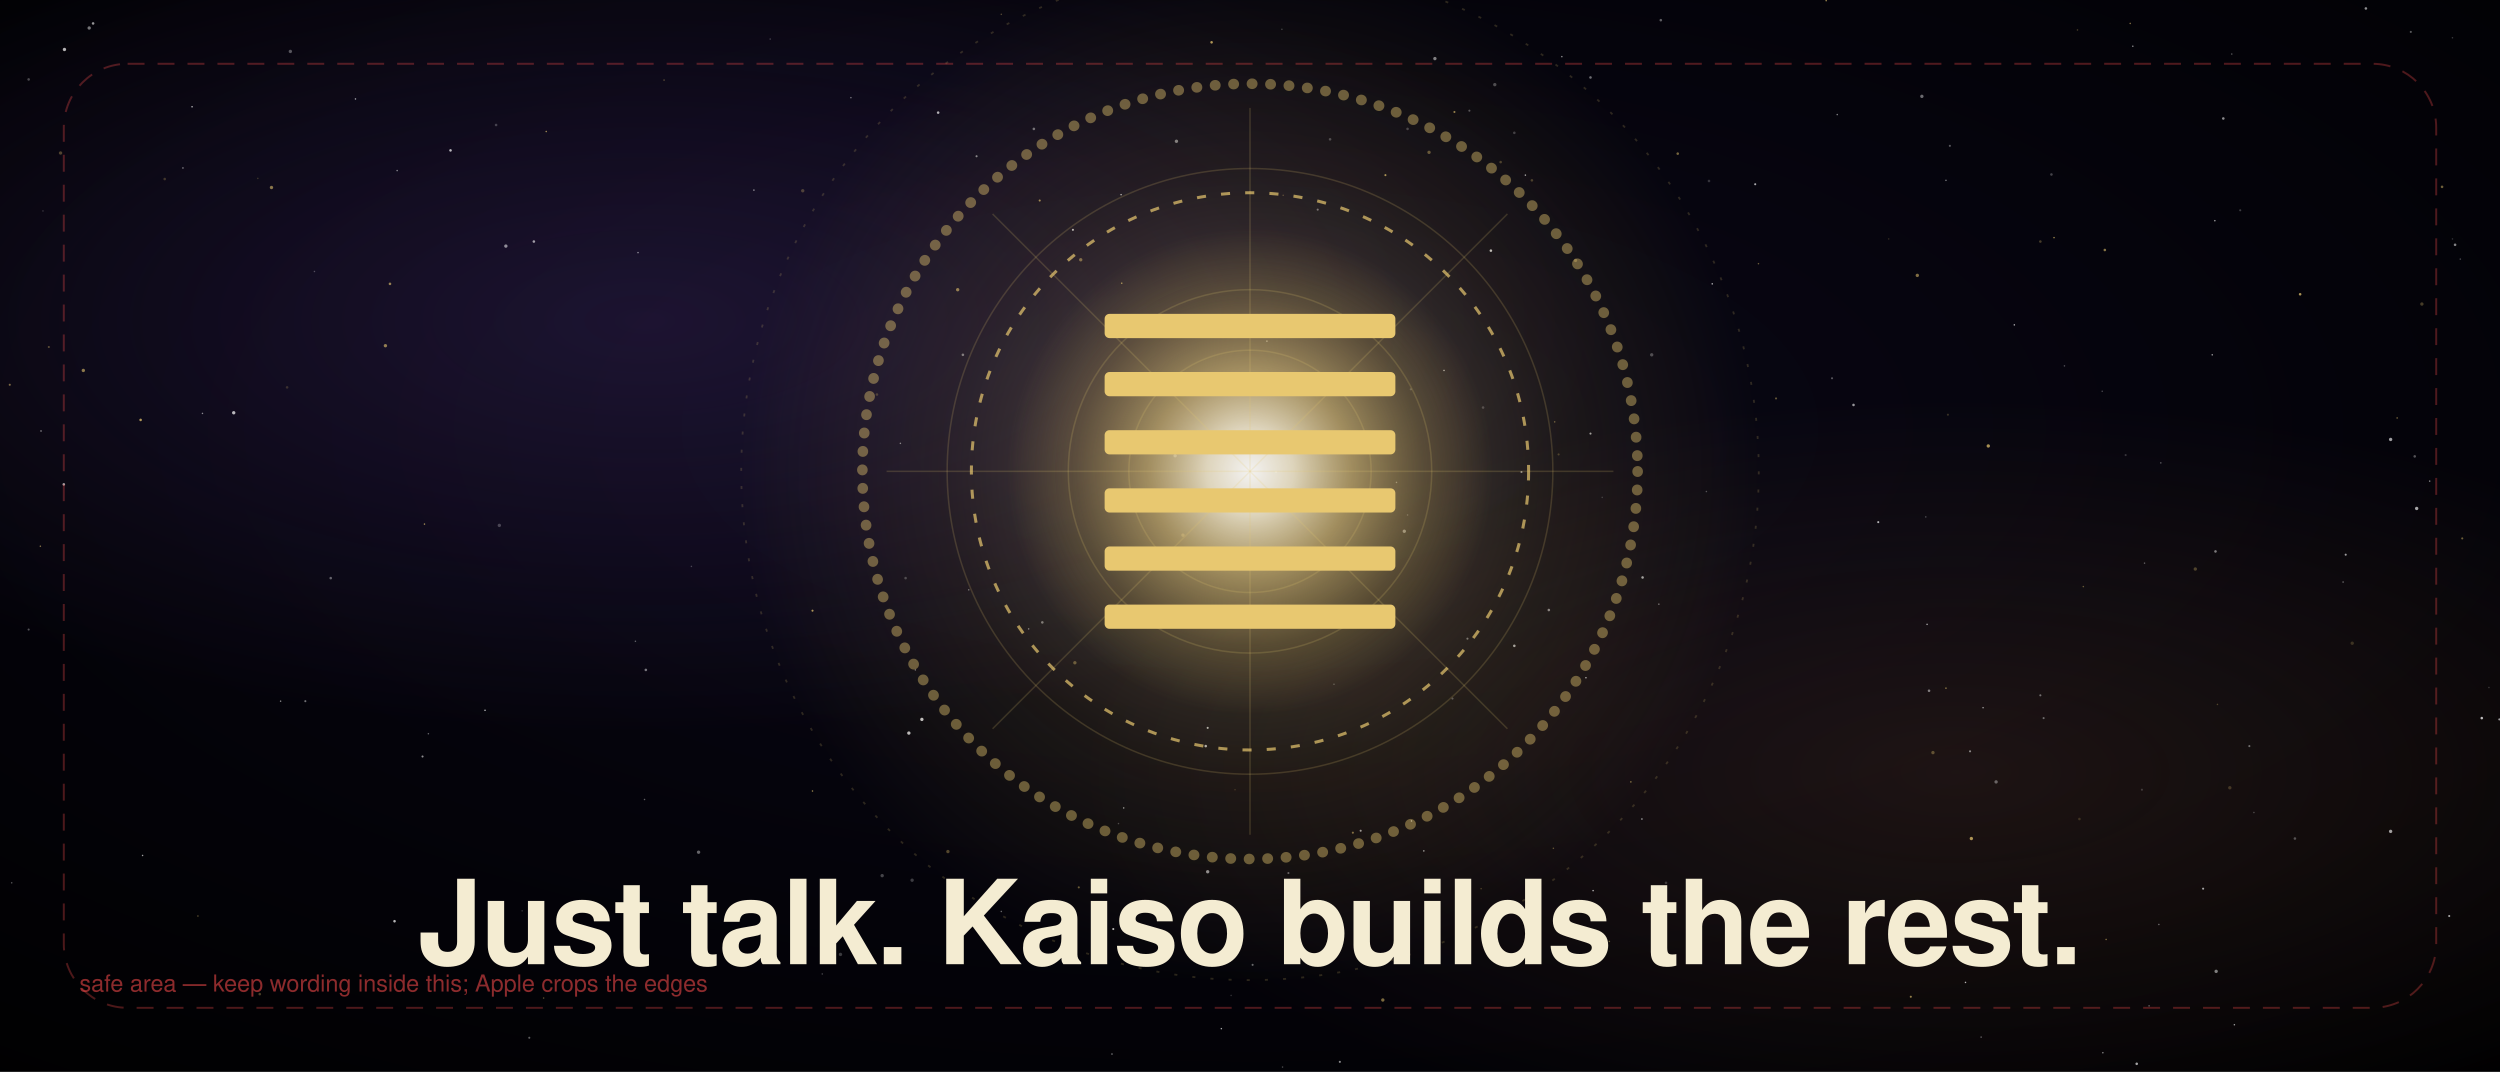
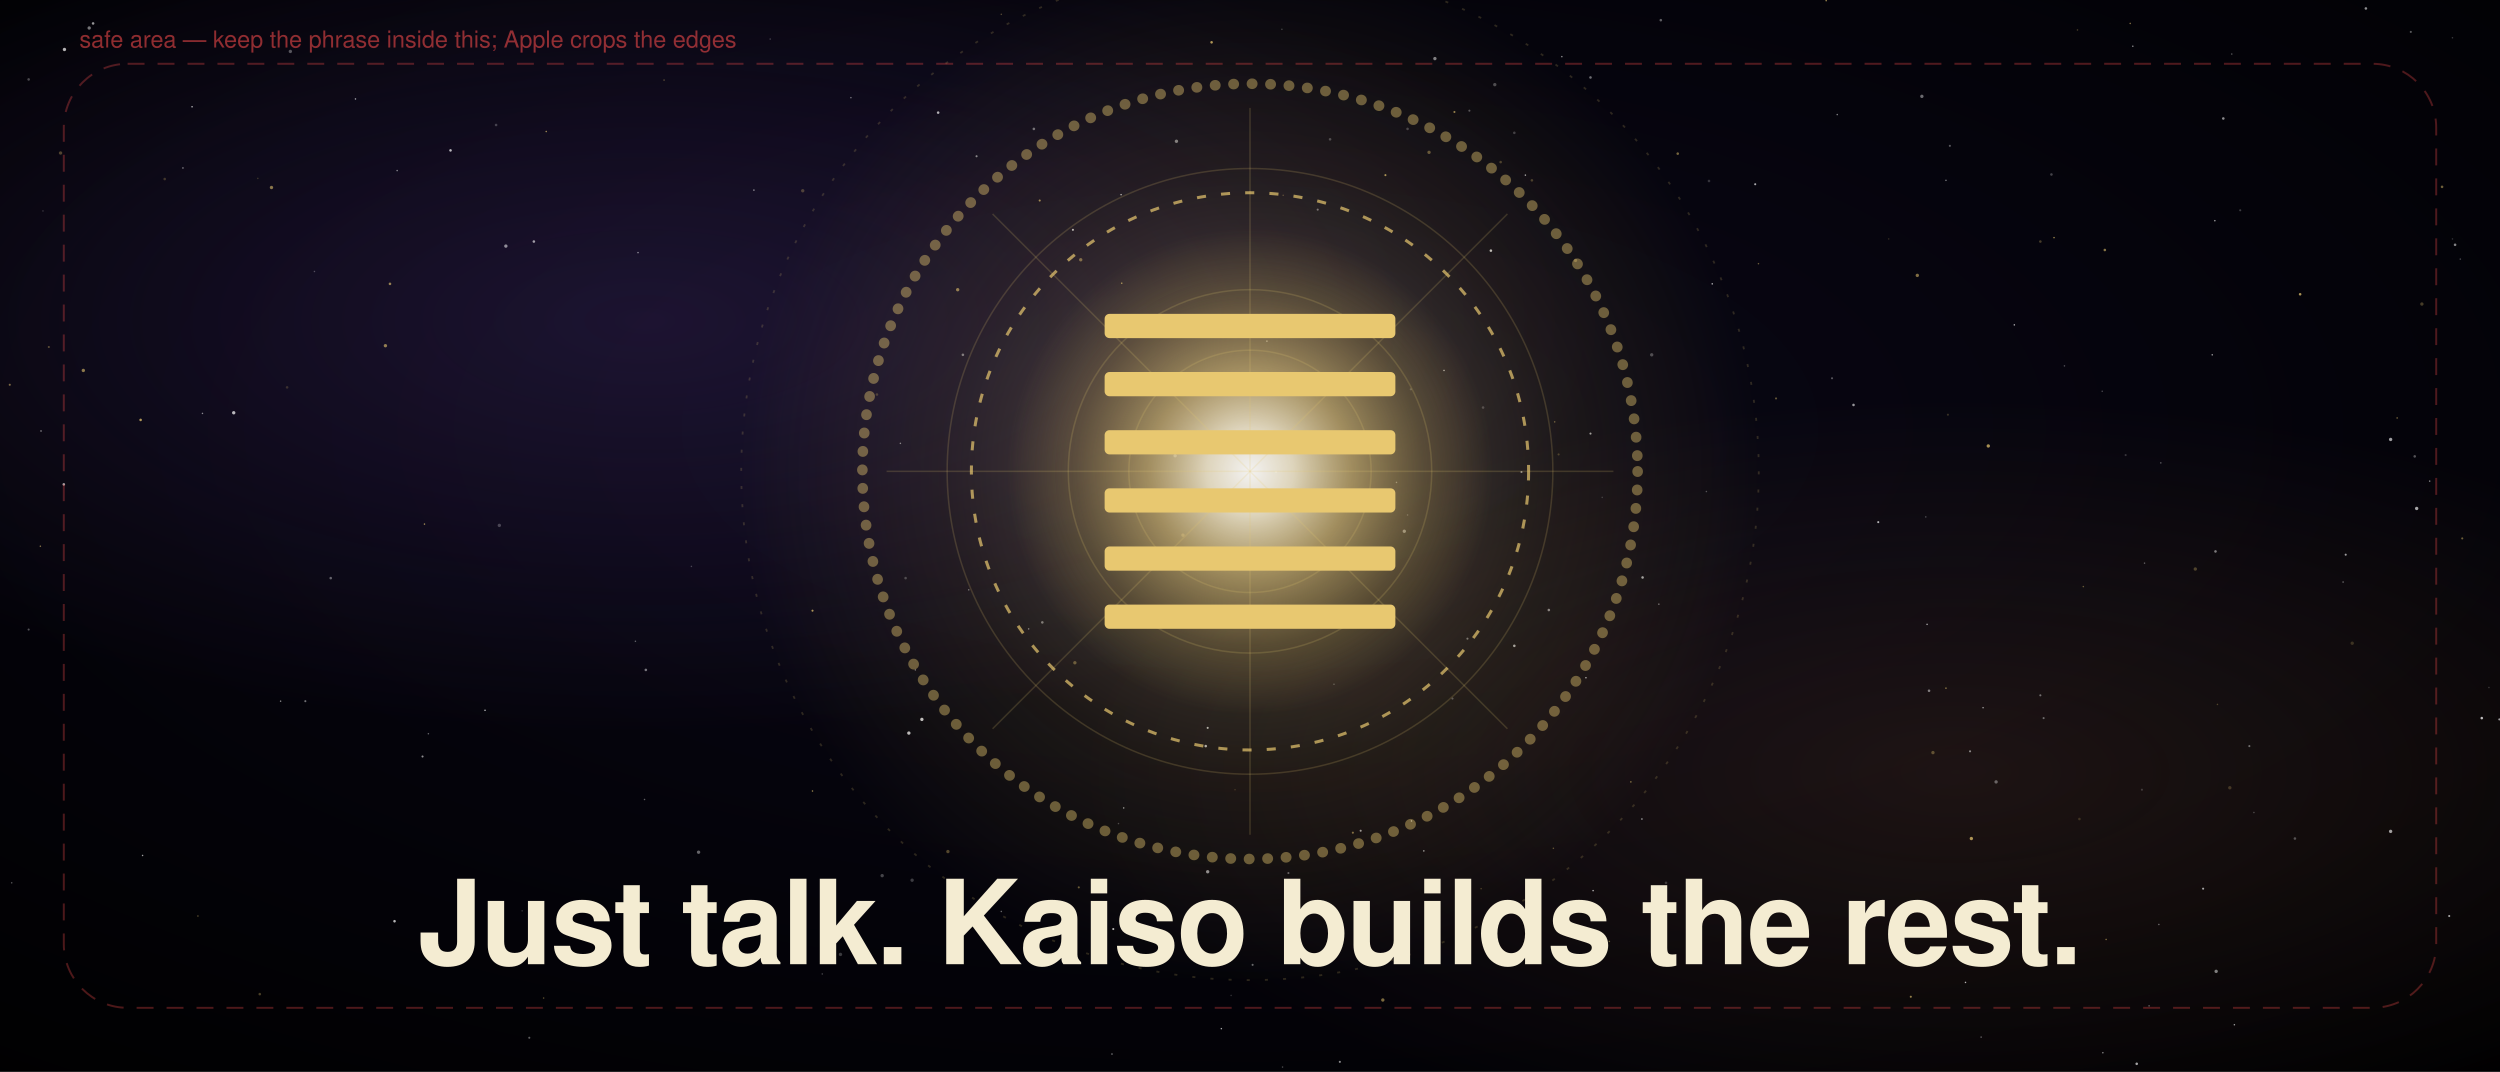
<svg xmlns="http://www.w3.org/2000/svg" width="3840" height="1646" viewBox="0 0 3840 1646">
  <defs>
    <radialGradient id="void" cx="0.5" cy="0.4" r="0.82">
      <stop offset="0%" stop-color="#0a0817" />
      <stop offset="55%" stop-color="#04030a" />
      <stop offset="100%" stop-color="#000000" />
    </radialGradient>
    <radialGradient id="neb1" cx="0.26" cy="0.3" r="0.55">
      <stop offset="0%" stop-color="#4b3278" stop-opacity="0.32" />
      <stop offset="70%" stop-color="#4b3278" stop-opacity="0" />
    </radialGradient>
    <radialGradient id="neb2" cx="0.78" cy="0.72" r="0.5">
      <stop offset="0%" stop-color="#785032" stop-opacity="0.22" />
      <stop offset="70%" stop-color="#785032" stop-opacity="0" />
    </radialGradient>
    <radialGradient id="pinealCore" cx="50%" cy="50%" r="50%">
      <stop offset="0%" stop-color="#ffffff" stop-opacity="0.92" />
      <stop offset="18%" stop-color="#fff5d6" stop-opacity="0.80" />
      <stop offset="42%" stop-color="#f1d27a" stop-opacity="0.52" />
      <stop offset="72%" stop-color="#c8a84e" stop-opacity="0.22" />
      <stop offset="100%" stop-color="#c8a84e" stop-opacity="0" />
    </radialGradient>
    <radialGradient id="pinealHalo" cx="50%" cy="50%" r="50%">
      <stop offset="0%" stop-color="#fff5d6" stop-opacity="0.34" />
      <stop offset="60%" stop-color="#c8a84e" stop-opacity="0.11" />
      <stop offset="100%" stop-color="#c8a84e" stop-opacity="0" />
    </radialGradient>
  </defs>
  <rect width="3840" height="1646" fill="#000000" />
  <rect width="3840" height="1646" fill="url(#void)" />
  <rect width="3840" height="1646" fill="url(#neb1)" />
  <rect width="3840" height="1646" fill="url(#neb2)" />
  <g id="stars">
    <circle cx="1852" cy="1146" r="2.0" fill="#ffffff" opacity="0.67" />
    <circle cx="777" cy="378" r="2.6" fill="#ffffff" opacity="0.53" />
    <circle cx="762" cy="192" r="2.0" fill="#ffffff" opacity="0.23" />
    <circle cx="3316" cy="1420" r="1.2" fill="#ffffff" opacity="0.41" />
    <circle cx="1855" cy="1339" r="2.6" fill="#ffffff" opacity="0.54" />
    <circle cx="3406" cy="1082" r="1.2" fill="#e8c870" opacity="0.29" />
    <circle cx="990" cy="1228" r="1.2" fill="#ffffff" opacity="0.37" />
    <circle cx="2420" cy="400" r="2.6" fill="#e8c870" opacity="0.35" />
    <circle cx="18" cy="1356" r="1.2" fill="#ffffff" opacity="0.34" />
    <circle cx="2257" cy="170" r="1.6" fill="#ffffff" opacity="0.31" />
    <circle cx="1183" cy="60" r="1.2" fill="#ffffff" opacity="0.24" />
    <circle cx="441" cy="595" r="2.0" fill="#e8c870" opacity="0.19" />
    <circle cx="2805" cy="1" r="1.2" fill="#e8c870" opacity="0.7" />
    <circle cx="1925" cy="768" r="2.0" fill="#ffffff" opacity="0.5" />
    <circle cx="813" cy="1594" r="1.6" fill="#ffffff" opacity="0.36" />
    <circle cx="62" cy="839" r="1.2" fill="#e8c870" opacity="0.58" />
    <circle cx="44" cy="122" r="2.0" fill="#ffffff" opacity="0.28" />
    <circle cx="2290" cy="385" r="2.0" fill="#ffffff" opacity="0.74" />
    <circle cx="3151" cy="268" r="2.0" fill="#ffffff" opacity="0.25" />
    <circle cx="1723" cy="435" r="1.2" fill="#e8c870" opacity="0.73" />
    <circle cx="3290" cy="1213" r="1.6" fill="#ffffff" opacity="0.19" />
    <circle cx="767" cy="807" r="2.6" fill="#ffffff" opacity="0.24" />
    <circle cx="599" cy="436" r="2.0" fill="#e8c870" opacity="0.62" />
    <circle cx="1347" cy="606" r="2.0" fill="#e8c870" opacity="0.23" />
    <circle cx="2386" cy="1303" r="1.2" fill="#e8c870" opacity="0.39" />
    <circle cx="2548" cy="928" r="1.2" fill="#ffffff" opacity="0.46" />
    <circle cx="2353" cy="277" r="2.0" fill="#e8c870" opacity="0.27" />
    <circle cx="3720" cy="467" r="2.6" fill="#e8c870" opacity="0.29" />
    <circle cx="3028" cy="1288" r="2.6" fill="#e8c870" opacity="0.72" />
    <circle cx="3613" cy="988" r="2.6" fill="#e8c870" opacity="0.21" />
    <circle cx="446" cy="79" r="2.6" fill="#ffffff" opacity="0.32" />
    <circle cx="2885" cy="802" r="1.6" fill="#ffffff" opacity="0.7" />
    <circle cx="2011" cy="600" r="2.6" fill="#e8c870" opacity="0.59" />
    <circle cx="281" cy="258" r="1.2" fill="#ffffff" opacity="0.55" />
    <circle cx="2522" cy="1258" r="1.2" fill="#ffffff" opacity="0.7" />
    <circle cx="835" cy="1533" r="1.2" fill="#e8c870" opacity="0.41" />
    <circle cx="1020" cy="123" r="1.2" fill="#e8c870" opacity="0.39" />
    <circle cx="2343" cy="269" r="1.2" fill="#ffffff" opacity="0.69" />
    <circle cx="1355" cy="1345" r="2.6" fill="#ffffff" opacity="0.26" />
    <circle cx="143" cy="36" r="2.0" fill="#ffffff" opacity="0.58" />
    <circle cx="137" cy="43" r="2.6" fill="#ffffff" opacity="0.45" />
    <circle cx="2992" cy="637" r="1.6" fill="#e8c870" opacity="0.22" />
    <circle cx="1855" cy="1118" r="1.6" fill="#ffffff" opacity="0.69" />
    <circle cx="3019" cy="1509" r="1.2" fill="#ffffff" opacity="0.7" />
    <circle cx="1441" cy="173" r="2.0" fill="#ffffff" opacity="0.68" />
    <circle cx="1708" cy="1619" r="1.2" fill="#ffffff" opacity="0.51" />
    <circle cx="2559" cy="1356" r="2.0" fill="#ffffff" opacity="0.19" />
    <circle cx="295" cy="164" r="1.2" fill="#ffffff" opacity="0.75" />
    <circle cx="3603" cy="852" r="1.6" fill="#ffffff" opacity="0.6" />
    <circle cx="2379" cy="937" r="2.0" fill="#ffffff" opacity="0.49" />
    <circle cx="2124" cy="1536" r="2.6" fill="#e8c870" opacity="0.52" />
    <circle cx="1969" cy="45" r="1.2" fill="#ffffff" opacity="0.24" />
    <circle cx="3194" cy="1258" r="2.0" fill="#e8c870" opacity="0.19" />
    <circle cx="1233" cy="293" r="2.6" fill="#e8c870" opacity="0.28" />
    <circle cx="3709" cy="701" r="2.0" fill="#ffffff" opacity="0.32" />
    <circle cx="1657" cy="1363" r="1.6" fill="#e8c870" opacity="0.43" />
    <circle cx="3301" cy="1545" r="1.2" fill="#ffffff" opacity="0.4" />
    <circle cx="2388" cy="648" r="1.2" fill="#e8c870" opacity="0.46" />
    <circle cx="3428" cy="83" r="1.2" fill="#ffffff" opacity="0.34" />
    <circle cx="692" cy="231" r="2.0" fill="#ffffff" opacity="0.71" />
    <circle cx="3403" cy="847" r="2.0" fill="#ffffff" opacity="0.46" />
    <circle cx="1291" cy="1466" r="2.6" fill="#ffffff" opacity="0.22" />
    <circle cx="128" cy="569" r="2.6" fill="#e8c870" opacity="0.58" />
    <circle cx="2337" cy="725" r="1.6" fill="#ffffff" opacity="0.5" />
    <circle cx="2625" cy="278" r="2.0" fill="#ffffff" opacity="0.19" />
    <circle cx="3398" cy="545" r="1.2" fill="#ffffff" opacity="0.63" />
    <circle cx="2577" cy="236" r="2.0" fill="#e8c870" opacity="0.49" />
    <circle cx="2621" cy="755" r="1.2" fill="#ffffff" opacity="0.29" />
    <circle cx="1946" cy="524" r="1.2" fill="#ffffff" opacity="0.61" />
    <circle cx="2190" cy="1462" r="1.2" fill="#e8c870" opacity="0.34" />
    <circle cx="1416" cy="1105" r="2.6" fill="#ffffff" opacity="0.75" />
    <circle cx="652" cy="805" r="1.2" fill="#e8c870" opacity="0.71" />
    <circle cx="2958" cy="794" r="1.2" fill="#ffffff" opacity="0.29" />
    <circle cx="3634" cy="13" r="2.0" fill="#ffffff" opacity="0.55" />
    <circle cx="2058" cy="1631" r="1.6" fill="#ffffff" opacity="0.55" />
    <circle cx="839" cy="202" r="1.2" fill="#e8c870" opacity="0.69" />
    <circle cx="359" cy="634" r="2.6" fill="#ffffff" opacity="0.71" />
    <circle cx="1072" cy="1471" r="1.2" fill="#ffffff" opacity="0.23" />
    <circle cx="1805" cy="700" r="2.6" fill="#ffffff" opacity="0.34" />
    <circle cx="3767" cy="58" r="1.2" fill="#ffffff" opacity="0.22" />
    <circle cx="3276" cy="71" r="1.2" fill="#ffffff" opacity="0.57" />
    <circle cx="3751" cy="287" r="2.0" fill="#e8c870" opacity="0.47" />
    <circle cx="2963" cy="1061" r="2.0" fill="#ffffff" opacity="0.46" />
    <circle cx="2822" cy="176" r="1.2" fill="#ffffff" opacity="0.5" />
    <circle cx="3404" cy="1492" r="2.6" fill="#ffffff" opacity="0.48" />
    <circle cx="3455" cy="1146" r="1.6" fill="#ffffff" opacity="0.4" />
    <circle cx="3462" cy="1248" r="1.2" fill="#ffffff" opacity="0.26" />
    <circle cx="2231" cy="1073" r="1.6" fill="#ffffff" opacity="0.29" />
    <circle cx="2195" cy="234" r="2.6" fill="#e8c870" opacity="0.39" />
    <circle cx="2204" cy="90" r="2.6" fill="#ffffff" opacity="0.49" />
    <circle cx="2305" cy="249" r="2.0" fill="#e8c870" opacity="0.28" />
    <circle cx="3812" cy="1103" r="2.0" fill="#ffffff" opacity="0.73" />
    <circle cx="3782" cy="827" r="1.6" fill="#e8c870" opacity="0.46" />
    <circle cx="1391" cy="888" r="2.0" fill="#ffffff" opacity="0.24" />
    <circle cx="1718" cy="1265" r="1.2" fill="#ffffff" opacity="0.25" />
    <circle cx="3191" cy="46" r="1.2" fill="#e8c870" opacity="0.31" />
    <circle cx="2814" cy="581" r="1.6" fill="#ffffff" opacity="0.32" />
    <circle cx="2043" cy="214" r="2.0" fill="#ffffff" opacity="0.25" />
    <circle cx="2090" cy="1276" r="1.6" fill="#ffffff" opacity="0.58" />
    <circle cx="3599" cy="894" r="1.2" fill="#ffffff" opacity="0.42" />
    <circle cx="2168" cy="1261" r="1.2" fill="#ffffff" opacity="0.67" />
    <circle cx="2187" cy="1307" r="1.2" fill="#ffffff" opacity="0.67" />
    <circle cx="2505" cy="1201" r="1.2" fill="#e8c870" opacity="0.6" />
    <circle cx="3319" cy="711" r="1.2" fill="#ffffff" opacity="0.36" />
    <circle cx="3779" cy="398" r="1.2" fill="#ffffff" opacity="0.29" />
    <circle cx="396" cy="274" r="1.2" fill="#e8c870" opacity="0.23" />
    <circle cx="1588" cy="198" r="2.0" fill="#ffffff" opacity="0.42" />
    <circle cx="3235" cy="1443" r="1.2" fill="#e8c870" opacity="0.54" />
    <circle cx="3272" cy="36" r="1.2" fill="#e8c870" opacity="0.57" />
    <circle cx="3732" cy="739" r="1.2" fill="#ffffff" opacity="0.54" />
    <circle cx="1406" cy="1029" r="1.2" fill="#ffffff" opacity="0.45" />
    <circle cx="99" cy="76" r="2.6" fill="#ffffff" opacity="0.7" />
    <circle cx="1971" cy="300" r="1.2" fill="#e8c870" opacity="0.3" />
    <circle cx="3441" cy="323" r="1.6" fill="#ffffff" opacity="0.23" />
    <circle cx="253" cy="275" r="2.0" fill="#e8c870" opacity="0.24" />
    <circle cx="1601" cy="956" r="2.0" fill="#ffffff" opacity="0.43" />
    <circle cx="2461" cy="764" r="1.2" fill="#ffffff" opacity="0.2" />
    <circle cx="820" cy="371" r="2.0" fill="#ffffff" opacity="0.6" />
    <circle cx="1660" cy="399" r="2.6" fill="#e8c870" opacity="0.47" />
    <circle cx="63" cy="662" r="1.2" fill="#ffffff" opacity="0.58" />
    <circle cx="3525" cy="1288" r="2.0" fill="#ffffff" opacity="0.29" />
    <circle cx="2394" cy="698" r="1.6" fill="#e8c870" opacity="0.25" />
    <circle cx="3043" cy="1593" r="1.2" fill="#ffffff" opacity="0.41" />
    <circle cx="3672" cy="675" r="2.6" fill="#ffffff" opacity="0.62" />
    <circle cx="3134" cy="371" r="2.0" fill="#e8c870" opacity="0.29" />
    <circle cx="3265" cy="699" r="1.6" fill="#ffffff" opacity="0.19" />
    <circle cx="1456" cy="1308" r="2.6" fill="#e8c870" opacity="0.34" />
    <circle cx="2728" cy="612" r="1.6" fill="#e8c870" opacity="0.41" />
    <circle cx="745" cy="1091" r="1.2" fill="#ffffff" opacity="0.75" />
    <circle cx="2630" cy="436" r="1.2" fill="#ffffff" opacity="0.74" />
    <circle cx="93" cy="235" r="2.6" fill="#e8c870" opacity="0.32" />
    <circle cx="1817" cy="822" r="2.6" fill="#e8c870" opacity="0.29" />
    <circle cx="1538" cy="22" r="1.2" fill="#e8c870" opacity="0.34" />
    <circle cx="1396" cy="1126" r="2.6" fill="#ffffff" opacity="0.73" />
    <circle cx="2326" cy="204" r="2.0" fill="#ffffff" opacity="0.22" />
    <circle cx="2447" cy="1368" r="1.2" fill="#ffffff" opacity="0.72" />
    <circle cx="1580" cy="966" r="1.2" fill="#ffffff" opacity="0.49" />
    <circle cx="2443" cy="119" r="2.0" fill="#ffffff" opacity="0.42" />
    <circle cx="2157" cy="816" r="2.6" fill="#ffffff" opacity="0.48" />
    <circle cx="1979" cy="1341" r="1.6" fill="#ffffff" opacity="0.34" />
    <circle cx="2935" cy="1531" r="1.6" fill="#e8c870" opacity="0.62" />
    <circle cx="2399" cy="87" r="1.2" fill="#ffffff" opacity="0.57" />
    <circle cx="216" cy="645" r="2.0" fill="#e8c870" opacity="0.74" />
    <circle cx="1307" cy="150" r="1.2" fill="#ffffff" opacity="0.45" />
    <circle cx="3094" cy="499" r="1.2" fill="#ffffff" opacity="0.71" />
    <circle cx="2960" cy="959" r="1.2" fill="#ffffff" opacity="0.65" />
    <circle cx="2472" cy="1446" r="1.2" fill="#e8c870" opacity="0.42" />
    <circle cx="483" cy="417" r="1.2" fill="#ffffff" opacity="0.27" />
    <circle cx="1488" cy="906" r="1.2" fill="#ffffff" opacity="0.44" />
    <circle cx="1073" cy="1309" r="2.6" fill="#ffffff" opacity="0.39" />
    <circle cx="3046" cy="1087" r="1.2" fill="#ffffff" opacity="0.6" />
    <circle cx="976" cy="985" r="1.2" fill="#ffffff" opacity="0.36" />
    <circle cx="2078" cy="1279" r="1.6" fill="#e8c870" opacity="0.53" />
    <circle cx="2969" cy="1156" r="2.6" fill="#e8c870" opacity="0.34" />
    <circle cx="980" cy="388" r="1.2" fill="#ffffff" opacity="0.55" />
    <circle cx="802" cy="1399" r="1.2" fill="#ffffff" opacity="0.19" />
    <circle cx="1062" cy="870" r="1.2" fill="#ffffff" opacity="0.24" />
    <circle cx="2218" cy="569" r="1.2" fill="#ffffff" opacity="0.7" />
    <circle cx="658" cy="1127" r="1.2" fill="#ffffff" opacity="0.39" />
    <circle cx="1960" cy="725" r="1.2" fill="#ffffff" opacity="0.46" />
    <circle cx="546" cy="152" r="1.2" fill="#ffffff" opacity="0.65" />
    <circle cx="3432" cy="1574" r="1.2" fill="#ffffff" opacity="0.61" />
    <circle cx="1597" cy="308" r="1.6" fill="#e8c870" opacity="0.66" />
    <circle cx="2443" cy="666" r="1.6" fill="#ffffff" opacity="0.61" />
    <circle cx="3771" cy="376" r="2.0" fill="#ffffff" opacity="0.51" />
    <circle cx="1892" cy="663" r="1.2" fill="#ffffff" opacity="0.43" />
    <circle cx="2326" cy="992" r="2.0" fill="#ffffff" opacity="0.62" />
    <circle cx="311" cy="635" r="1.2" fill="#ffffff" opacity="0.52" />
    <circle cx="2847" cy="622" r="2.0" fill="#ffffff" opacity="0.58" />
    <circle cx="1158" cy="292" r="1.2" fill="#ffffff" opacity="0.59" />
    <circle cx="1500" cy="240" r="1.6" fill="#ffffff" opacity="0.5" />
    <circle cx="3762" cy="1407" r="1.6" fill="#ffffff" opacity="0.64" />
    <circle cx="1248" cy="938" r="1.6" fill="#e8c870" opacity="0.73" />
    <circle cx="2989" cy="1057" r="1.2" fill="#e8c870" opacity="0.65" />
    <circle cx="98" cy="744" r="2.0" fill="#ffffff" opacity="0.63" />
    <circle cx="3026" cy="1154" r="1.6" fill="#ffffff" opacity="0.49" />
    <circle cx="3425" cy="1210" r="2.6" fill="#e8c870" opacity="0.23" />
    <circle cx="1861" cy="576" r="1.2" fill="#e8c870" opacity="0.21" />
    <circle cx="649" cy="1162" r="1.6" fill="#ffffff" opacity="0.55" />
    <circle cx="3294" cy="865" r="1.2" fill="#ffffff" opacity="0.35" />
    <circle cx="2234" cy="172" r="1.6" fill="#e8c870" opacity="0.6" />
    <circle cx="3682" cy="642" r="1.2" fill="#e8c870" opacity="0.55" />
    <circle cx="399" cy="1527" r="2.0" fill="#e8c870" opacity="0.31" />
    <circle cx="3134" cy="1068" r="1.6" fill="#ffffff" opacity="0.4" />
    <circle cx="1383" cy="681" r="1.2" fill="#ffffff" opacity="0.49" />
    <circle cx="2952" cy="148" r="2.6" fill="#ffffff" opacity="0.41" />
    <circle cx="3384" cy="1365" r="1.6" fill="#ffffff" opacity="0.64" />
    <circle cx="3415" cy="182" r="2.0" fill="#ffffff" opacity="0.54" />
    <circle cx="2145" cy="741" r="1.2" fill="#ffffff" opacity="0.42" />
    <circle cx="1722" cy="299" r="1.2" fill="#ffffff" opacity="0.74" />
    <circle cx="1538" cy="1400" r="1.2" fill="#ffffff" opacity="0.4" />
    <circle cx="2167" cy="598" r="1.6" fill="#ffffff" opacity="0.21" />
    <circle cx="1263" cy="1496" r="1.2" fill="#ffffff" opacity="0.27" />
    <circle cx="3767" cy="367" r="1.2" fill="#ffffff" opacity="0.19" />
    <circle cx="1970" cy="1639" r="1.2" fill="#ffffff" opacity="0.29" />
    <circle cx="1471" cy="445" r="2.6" fill="#e8c870" opacity="0.59" />
    <circle cx="2436" cy="1041" r="1.2" fill="#ffffff" opacity="0.69" />
    <circle cx="1648" cy="353" r="1.6" fill="#ffffff" opacity="0.72" />
    <circle cx="2254" cy="981" r="1.6" fill="#ffffff" opacity="0.41" />
    <circle cx="1401" cy="1352" r="2.6" fill="#ffffff" opacity="0.23" />
    <circle cx="3533" cy="452" r="2.0" fill="#e8c870" opacity="0.72" />
    <circle cx="3282" cy="1634" r="2.0" fill="#ffffff" opacity="0.63" />
    <circle cx="3171" cy="562" r="1.2" fill="#ffffff" opacity="0.32" />
    <circle cx="44" cy="967" r="1.6" fill="#ffffff" opacity="0.32" />
    <circle cx="1726" cy="1241" r="1.2" fill="#ffffff" opacity="0.62" />
    <circle cx="592" cy="531" r="2.6" fill="#e8c870" opacity="0.6" />
    <circle cx="2537" cy="545" r="2.6" fill="#ffffff" opacity="0.27" />
    <circle cx="3155" cy="365" r="1.2" fill="#e8c870" opacity="0.7" />
    <circle cx="610" cy="262" r="1.2" fill="#ffffff" opacity="0.53" />
    <circle cx="2162" cy="198" r="2.0" fill="#ffffff" opacity="0.23" />
    <circle cx="3066" cy="1201" r="2.6" fill="#ffffff" opacity="0.35" />
    <circle cx="3233" cy="384" r="2.0" fill="#e8c870" opacity="0.57" />
    <circle cx="3200" cy="901" r="1.2" fill="#e8c870" opacity="0.42" />
    <circle cx="2024" cy="322" r="1.6" fill="#ffffff" opacity="0.41" />
    <circle cx="2278" cy="626" r="2.0" fill="#ffffff" opacity="0.22" />
    <circle cx="304" cy="1407" r="1.2" fill="#e8c870" opacity="0.4" />
    <circle cx="1891" cy="1529" r="1.2" fill="#ffffff" opacity="0.19" />
    <circle cx="1544" cy="1457" r="2.0" fill="#e8c870" opacity="0.5" />
    <circle cx="1876" cy="1580" r="1.2" fill="#ffffff" opacity="0.66" />
    <circle cx="2945" cy="423" r="2.6" fill="#e8c870" opacity="0.54" />
    <circle cx="3839" cy="1105" r="1.6" fill="#ffffff" opacity="0.61" />
    <circle cx="2275" cy="1365" r="1.2" fill="#e8c870" opacity="0.29" />
    <circle cx="2995" cy="224" r="1.6" fill="#ffffff" opacity="0.34" />
    <circle cx="1924" cy="1482" r="1.6" fill="#ffffff" opacity="0.4" />
    <circle cx="417" cy="288" r="2.6" fill="#e8c870" opacity="0.57" />
    <circle cx="2901" cy="367" r="1.2" fill="#e8c870" opacity="0.2" />
    <circle cx="1897" cy="1213" r="1.2" fill="#e8c870" opacity="0.2" />
    <circle cx="508" cy="888" r="2.0" fill="#ffffff" opacity="0.37" />
    <circle cx="3372" cy="874" r="2.6" fill="#e8c870" opacity="0.3" />
    <circle cx="606" cy="1415" r="2.0" fill="#ffffff" opacity="0.71" />
    <circle cx="2551" cy="31" r="2.0" fill="#ffffff" opacity="0.36" />
    <circle cx="3230" cy="1617" r="1.2" fill="#ffffff" opacity="0.53" />
    <circle cx="75" cy="533" r="1.6" fill="#e8c870" opacity="0.35" />
    <circle cx="1807" cy="217" r="2.6" fill="#ffffff" opacity="0.47" />
    <circle cx="3229" cy="601" r="1.2" fill="#ffffff" opacity="0.27" />
    <circle cx="3139" cy="1103" r="1.6" fill="#ffffff" opacity="0.38" />
    <circle cx="2049" cy="1051" r="1.2" fill="#ffffff" opacity="0.29" />
    <circle cx="3823" cy="1056" r="1.2" fill="#ffffff" opacity="0.2" />
    <circle cx="2701" cy="405" r="1.2" fill="#e8c870" opacity="0.45" />
    <circle cx="1710" cy="1427" r="1.6" fill="#ffffff" opacity="0.71" />
    <circle cx="1479" cy="545" r="2.0" fill="#ffffff" opacity="0.44" />
    <circle cx="2989" cy="277" r="1.2" fill="#ffffff" opacity="0.49" />
    <circle cx="2296" cy="130" r="2.6" fill="#ffffff" opacity="0.28" />
    <circle cx="3054" cy="685" r="2.6" fill="#e8c870" opacity="0.71" />
    <circle cx="15" cy="591" r="1.6" fill="#e8c870" opacity="0.51" />
    <circle cx="3402" cy="339" r="1.2" fill="#ffffff" opacity="0.64" />
    <circle cx="1861" cy="65" r="2.0" fill="#e8c870" opacity="0.74" />
    <circle cx="2696" cy="283" r="1.6" fill="#ffffff" opacity="0.66" />
    <circle cx="3712" cy="781" r="2.6" fill="#ffffff" opacity="0.64" />
    <circle cx="66" cy="324" r="1.2" fill="#ffffff" opacity="0.2" />
    <circle cx="2162" cy="791" r="1.2" fill="#ffffff" opacity="0.28" />
    <circle cx="2128" cy="269" r="1.6" fill="#e8c870" opacity="0.71" />
    <circle cx="219" cy="1314" r="1.2" fill="#ffffff" opacity="0.63" />
    <circle cx="1651" cy="1018" r="2.6" fill="#e8c870" opacity="0.38" />
    <circle cx="3672" cy="1277" r="2.6" fill="#ffffff" opacity="0.61" />
    <circle cx="1989" cy="949" r="2.0" fill="#ffffff" opacity="0.25" />
    <circle cx="469" cy="1077" r="1.6" fill="#ffffff" opacity="0.43" />
    <circle cx="3703" cy="49" r="1.6" fill="#ffffff" opacity="0.35" />
    <circle cx="2523" cy="887" r="2.0" fill="#ffffff" opacity="0.61" />
    <circle cx="1248" cy="1215" r="1.2" fill="#e8c870" opacity="0.66" />
    <circle cx="992" cy="1029" r="2.0" fill="#ffffff" opacity="0.45" />
    <circle cx="431" cy="1077" r="1.2" fill="#ffffff" opacity="0.55" />
  </g>
  <g transform="translate(1920,724) scale(4.6517)">
    <circle cx="0" cy="0" r="170" fill="url(#pinealHalo)" />
    <circle cx="0" cy="0" r="80" fill="url(#pinealCore)" />
    <g fill="none" stroke="#e8c870" stroke-width="0.5" stroke-opacity="0.18">
      <line x1="0" y1="-120" x2="0" y2="120" />
      <line x1="-120" y1="0" x2="120" y2="0" />
      <line x1="-85" y1="-85" x2="85" y2="85" />
      <line x1="-85" y1="85" x2="85" y2="-85" />
      <circle cx="0" cy="0" r="40" />
      <circle cx="0" cy="0" r="60" />
      <circle cx="0" cy="0" r="100" />
    </g>
    <circle cx="0" cy="0" r="92" fill="none" stroke="#e8c870" stroke-opacity="0.7" stroke-width="1" stroke-dasharray="3 5" />
    <circle cx="0" cy="0" r="128" fill="none" stroke="#e8c870" stroke-opacity="0.42" stroke-width="3.5" stroke-dasharray="0.1 6" stroke-linecap="round" />
    <circle cx="0" cy="0" r="168" fill="none" stroke="#e8c870" stroke-opacity="0.18" stroke-width="0.6" stroke-dasharray="1 5" />
    <g transform="scale(0.8)">
      <rect x="-60" y="-65" width="120" height="10" rx="2" fill="#e8c870" />
      <rect x="-60" y="-41" width="120" height="10" rx="2" fill="#e8c870" />
      <rect x="-60" y="-17" width="120" height="10" rx="2" fill="#e8c870" />
      <rect x="-60" y="7" width="120" height="10" rx="2" fill="#e8c870" />
      <rect x="-60" y="31" width="120" height="10" rx="2" fill="#e8c870" />
      <rect x="-60" y="55" width="120" height="10" rx="2" fill="#e8c870" />
    </g>
  </g>
  <text x="1920" y="1481" text-anchor="middle" font-family="SF Pro Display, Helvetica Neue, Helvetica, Arial, sans-serif" font-size="180" font-weight="700" letter-spacing="-3" fill="#f4ecd2">Just talk. Kaiso builds the rest.</text>
  <rect x="98" y="98" width="3644" height="1450" rx="98" fill="none" stroke="#ff4d4d" stroke-opacity="0.3" stroke-width="3" stroke-dasharray="26 20" />
-   <text x="122" y="1523" text-anchor="start" font-family="SF Pro Text, Helvetica Neue, Helvetica, Arial, sans-serif" font-size="36" fill="#ff4d4d" opacity="0.55">safe area — keep wording inside this; Apple crops the edges</text>
+   <text x="122" y="73" text-anchor="start" font-family="SF Pro Text, Helvetica Neue, Helvetica, Arial, sans-serif" font-size="36" fill="#ff4d4d" opacity="0.55">safe area — keep the phrase inside this; Apple crops the edges</text>
</svg>
